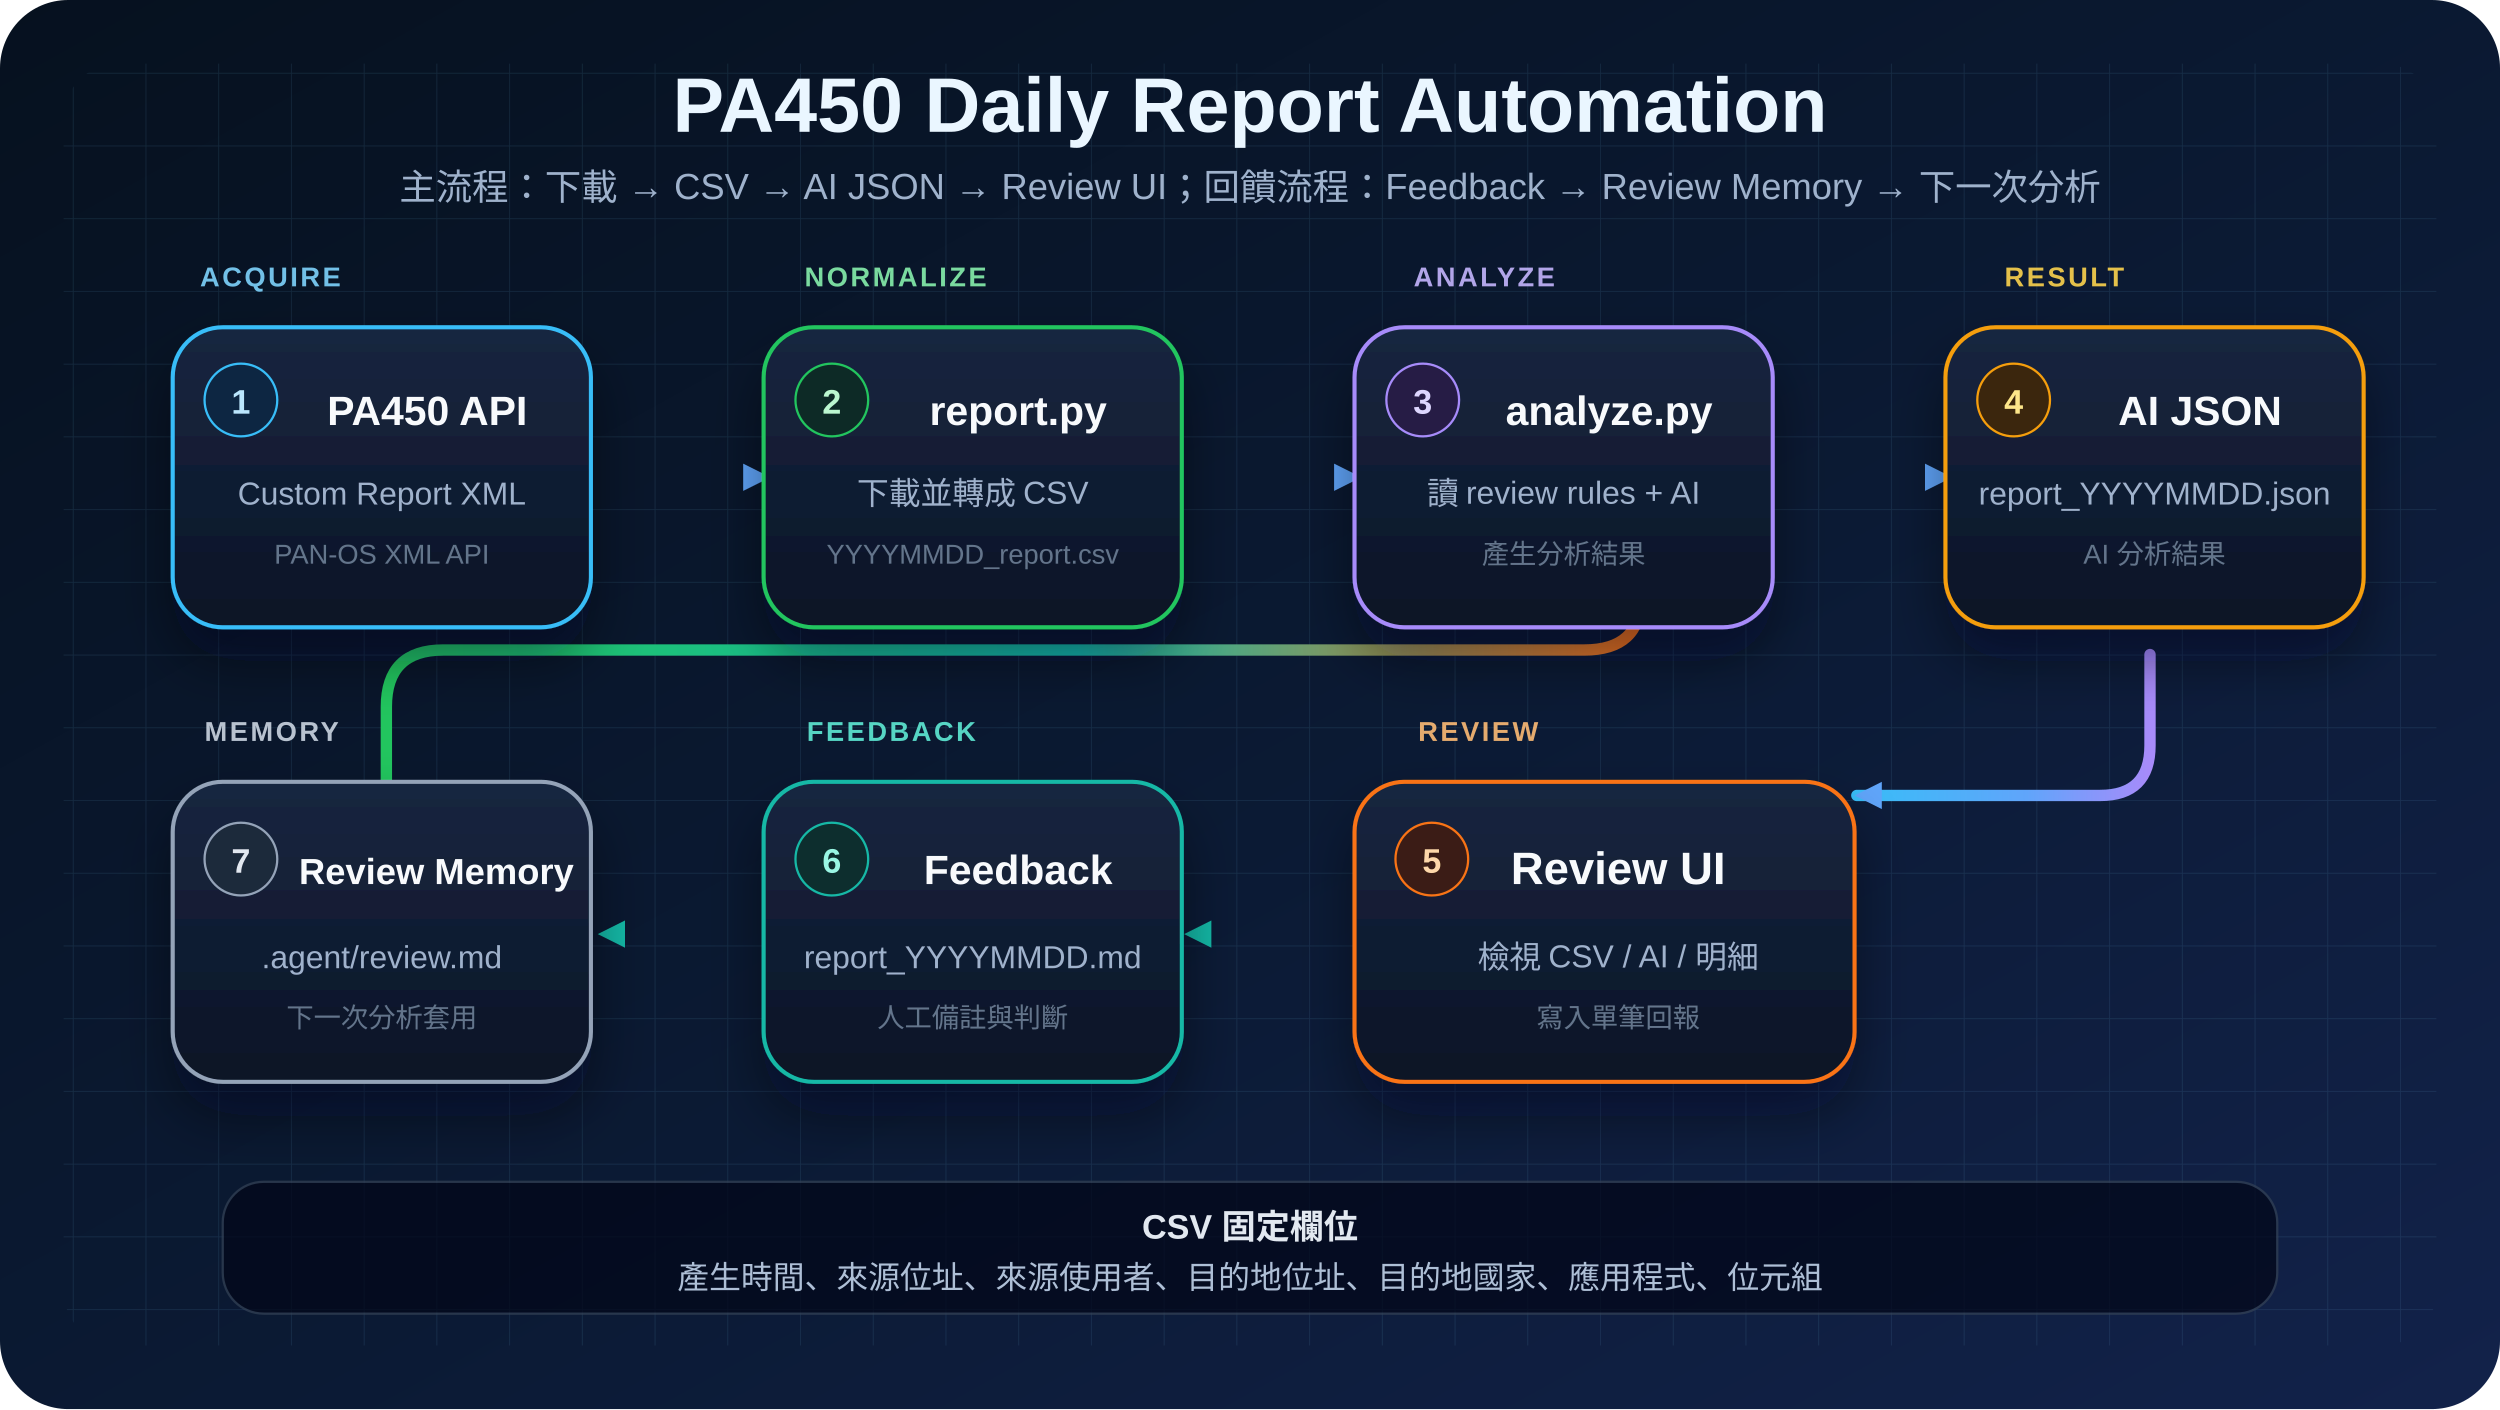
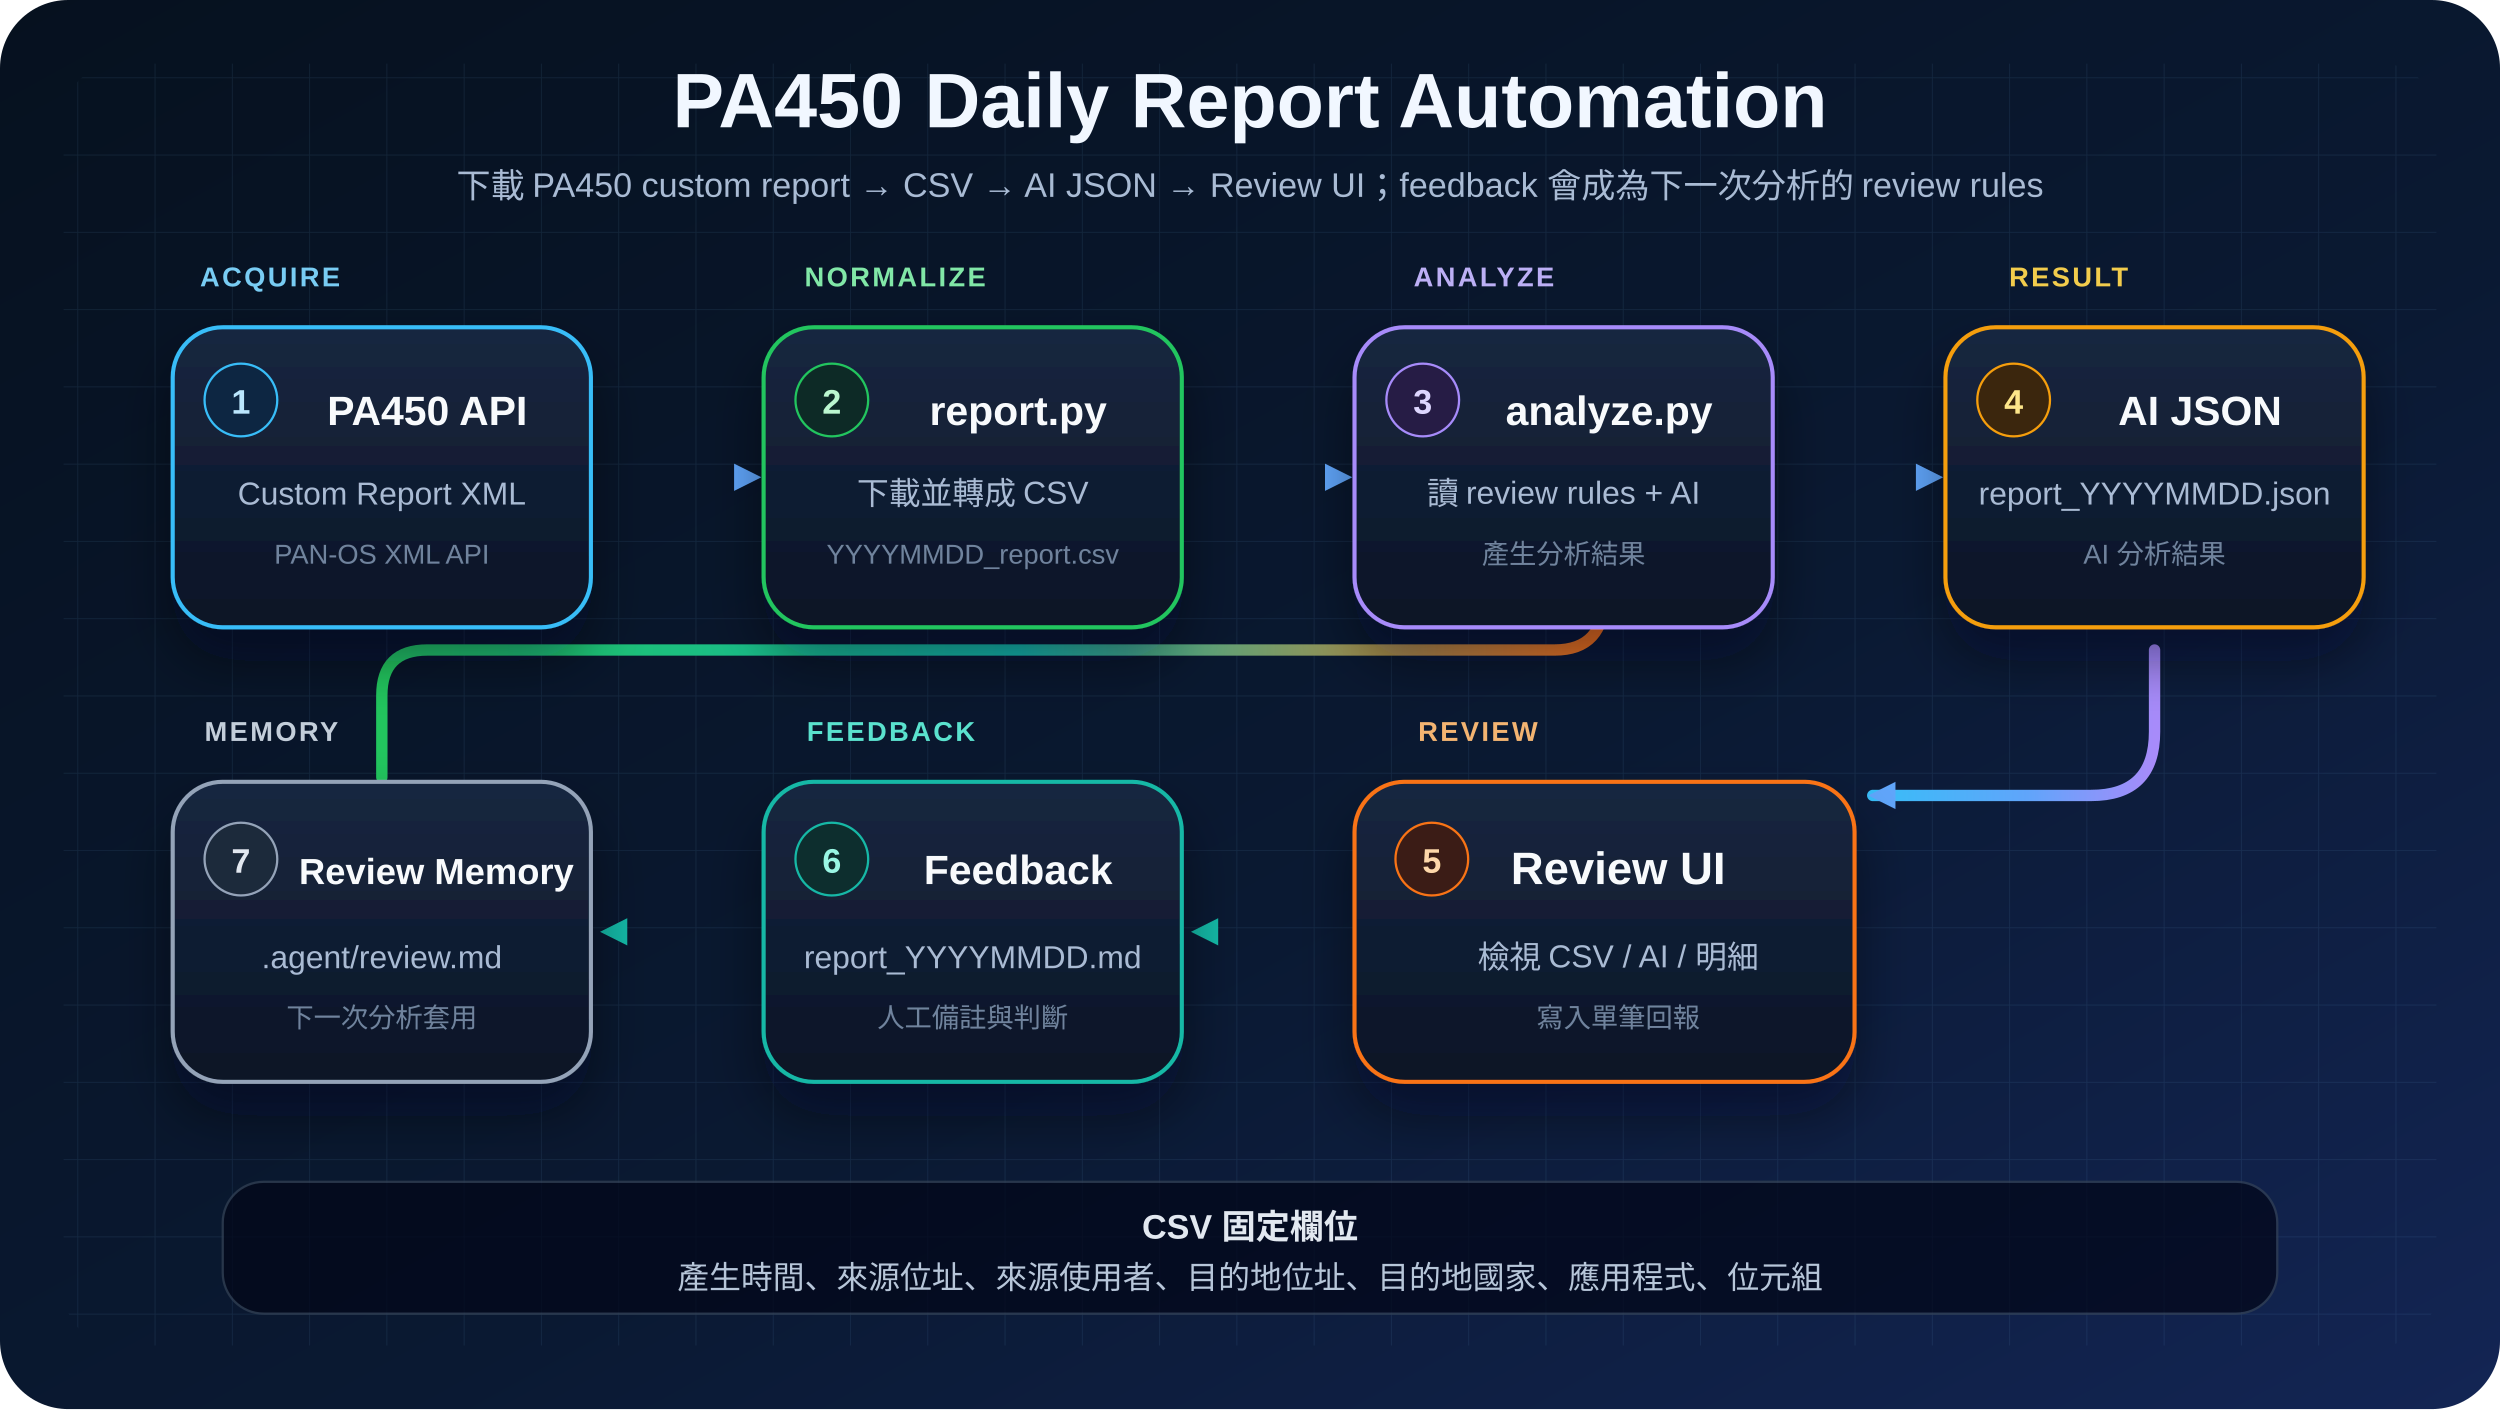
<svg xmlns="http://www.w3.org/2000/svg" width="1100" height="620" viewBox="0 0 1100 620" role="img" aria-labelledby="title desc">
  <defs>
    <linearGradient id="bg" x1="0" y1="0" x2="1" y2="1">
      <stop offset="0" stop-color="#06111f" />
-       <stop offset="0.55" stop-color="#0b1a34" />
-       <stop offset="1" stop-color="#12224a" />
+       <stop offset="0.58" stop-color="#0a1932" />
+       <stop offset="1" stop-color="#132554" />
    </linearGradient>
-     <pattern id="grid" width="32" height="32" patternUnits="userSpaceOnUse">
-       <path d="M32 0H0V32" fill="none" stroke="#7dd3fc" stroke-width="0.7" opacity="0.12" />
+     <pattern id="grid" width="34" height="34" patternUnits="userSpaceOnUse">
+       <path d="M34 0H0V34" fill="none" stroke="#7dd3fc" stroke-width="0.7" opacity="0.10" />
    </pattern>
    <linearGradient id="panel" x1="0" y1="0" x2="0" y2="1">
-       <stop offset="0" stop-color="#172640" />
+       <stop offset="0" stop-color="#172740" />
      <stop offset="1" stop-color="#0b1426" />
    </linearGradient>
-     <linearGradient id="primary-flow" x1="0" y1="0" x2="1" y2="0">
+     <linearGradient id="primary" x1="0" y1="0" x2="1" y2="0">
      <stop offset="0" stop-color="#38bdf8" />
-       <stop offset="0.58" stop-color="#60a5fa" />
+       <stop offset="0.55" stop-color="#60a5fa" />
      <stop offset="1" stop-color="#a78bfa" />
    </linearGradient>
-     <linearGradient id="feedback-flow" x1="1" y1="0" x2="0" y2="0">
+     <linearGradient id="feedback" x1="1" y1="0" x2="0" y2="0">
      <stop offset="0" stop-color="#f97316" />
-       <stop offset="0.45" stop-color="#14b8a6" />
+       <stop offset="0.48" stop-color="#14b8a6" />
      <stop offset="1" stop-color="#22c55e" />
    </linearGradient>
-     <marker id="arrow-primary" markerWidth="12" markerHeight="12" refX="11" refY="6" orient="auto" markerUnits="userSpaceOnUse">
+     <marker id="arrowBlue" markerWidth="12" markerHeight="12" refX="10" refY="6" orient="auto" markerUnits="userSpaceOnUse">
      <path d="M0,0 L12,6 L0,12 Z" fill="#60a5fa" />
    </marker>
-     <marker id="arrow-feedback" markerWidth="12" markerHeight="12" refX="11" refY="6" orient="auto" markerUnits="userSpaceOnUse">
+     <marker id="arrowGreen" markerWidth="12" markerHeight="12" refX="10" refY="6" orient="auto" markerUnits="userSpaceOnUse">
      <path d="M0,0 L12,6 L0,12 Z" fill="#14b8a6" />
    </marker>
    <filter id="shadow" x="-24%" y="-24%" width="148%" height="148%">
      <feDropShadow dx="0" dy="14" stdDeviation="12" flood-color="#020617" flood-opacity="0.42" />
    </filter>
  </defs>
  <rect width="1100" height="620" rx="30" fill="url(#bg)" />
-   <rect x="28" y="28" width="1044" height="564" rx="24" fill="url(#grid)" opacity="0.92" />
+   <rect x="28" y="28" width="1044" height="564" rx="24" fill="url(#grid)" opacity="0.95" />
  <g font-family="WenQuanYi Zen Hei, Microsoft JhengHei, Noto Sans TC, Segoe UI, Arial, sans-serif">
-     <text x="550" y="58" text-anchor="middle" fill="#eaf6ff" font-size="34" font-weight="900">PA450 Daily Report Automation</text>
-     <text x="550" y="88" text-anchor="middle" fill="#9fb2cc" font-size="16">主流程：下載 → CSV → AI JSON → Review UI；回饋流程：Feedback → Review Memory → 下一次分析</text>
+     <text x="550" y="56" text-anchor="middle" fill="#f1f7ff" font-size="34" font-weight="900">PA450 Daily Report Automation</text>
+     <text x="550" y="87" text-anchor="middle" fill="#a9bbd4" font-size="15">下載 PA450 custom report → CSV → AI JSON → Review UI；feedback 會成為下一次分析的 review rules</text>
    <g fill="none" stroke-linecap="round" stroke-linejoin="round">
-       <path d="M260 210 H338" stroke="url(#primary-flow)" stroke-width="5" marker-end="url(#arrow-primary)" />
-       <path d="M520 210 H598" stroke="url(#primary-flow)" stroke-width="5" marker-end="url(#arrow-primary)" />
-       <path d="M780 210 H858" stroke="url(#primary-flow)" stroke-width="5" marker-end="url(#arrow-primary)" />
-       <path d="M946 288 V328 Q946 350 924 350 H817" stroke="url(#primary-flow)" stroke-width="5" marker-end="url(#arrow-primary)" />
-       <path d="M596 411 H522" stroke="url(#feedback-flow)" stroke-width="5" marker-end="url(#arrow-feedback)" />
-       <path d="M338 411 H264" stroke="url(#feedback-flow)" stroke-width="5" marker-end="url(#arrow-feedback)" />
-       <path d="M170 350 V311 Q170 286 195 286 H697 Q722 286 722 263" stroke="url(#feedback-flow)" stroke-width="5" marker-end="url(#arrow-feedback)" />
+       <path d="M258 210 H333" stroke="url(#primary)" stroke-width="5" marker-end="url(#arrowBlue)" />
+       <path d="M518 210 H593" stroke="url(#primary)" stroke-width="5" marker-end="url(#arrowBlue)" />
+       <path d="M778 210 H853" stroke="url(#primary)" stroke-width="5" marker-end="url(#arrowBlue)" />
+       <path d="M948 286 V322 Q948 350 920 350 H824" stroke="url(#primary)" stroke-width="5" marker-end="url(#arrowBlue)" />
+       <path d="M596 410 H526" stroke="url(#feedback)" stroke-width="5" marker-end="url(#arrowGreen)" />
+       <path d="M336 410 H266" stroke="url(#feedback)" stroke-width="5" marker-end="url(#arrowGreen)" />
+       <path d="M168 342 V306 Q168 286 188 286 H684 Q706 286 706 262" stroke="url(#feedback)" stroke-width="5" marker-end="url(#arrowGreen)" />
    </g>
-     <g opacity="0.9" font-size="12" font-weight="800" letter-spacing="1.1">
+     <g opacity="0.96" font-size="12" font-weight="900" letter-spacing="1.05">
      <text x="88" y="126" fill="#7dd3fc">ACQUIRE</text>
      <text x="354" y="126" fill="#86efac">NORMALIZE</text>
      <text x="622" y="126" fill="#c4b5fd">ANALYZE</text>
-       <text x="882" y="126" fill="#fcd34d">RESULT</text>
+       <text x="884" y="126" fill="#fcd34d">RESULT</text>
      <text x="624" y="326" fill="#fdba74">REVIEW</text>
      <text x="355" y="326" fill="#5eead4">FEEDBACK</text>
      <text x="90" y="326" fill="#cbd5e1">MEMORY</text>
    </g>
    <g filter="url(#shadow)">
      <g transform="translate(76 144)">
        <rect width="184" height="132" rx="22" fill="url(#panel)" stroke="#38bdf8" stroke-width="1.8" />
        <circle cx="30" cy="32" r="16" fill="#0f2742" stroke="#38bdf8" />
        <text x="30" y="38" text-anchor="middle" fill="#bae6fd" font-size="15" font-weight="900">1</text>
        <text x="112" y="43" text-anchor="middle" fill="#f8fafc" font-size="18" font-weight="900">PA450 API</text>
-         <text x="92" y="78" text-anchor="middle" fill="#9fb2cc" font-size="14">Custom Report XML</text>
-         <text x="92" y="104" text-anchor="middle" fill="#64748b" font-size="12">PAN-OS XML API</text>
+         <text x="92" y="78" text-anchor="middle" fill="#a9bbd4" font-size="14">Custom Report XML</text>
+         <text x="92" y="104" text-anchor="middle" fill="#70839d" font-size="12">PAN-OS XML API</text>
      </g>
      <g transform="translate(336 144)">
        <rect width="184" height="132" rx="22" fill="url(#panel)" stroke="#22c55e" stroke-width="1.8" />
        <circle cx="30" cy="32" r="16" fill="#102c26" stroke="#22c55e" />
        <text x="30" y="38" text-anchor="middle" fill="#bbf7d0" font-size="15" font-weight="900">2</text>
        <text x="112" y="43" text-anchor="middle" fill="#f8fafc" font-size="18" font-weight="900">report.py</text>
-         <text x="92" y="78" text-anchor="middle" fill="#9fb2cc" font-size="14">下載並轉成 CSV</text>
-         <text x="92" y="104" text-anchor="middle" fill="#64748b" font-size="12">YYYYMMDD_report.csv</text>
+         <text x="92" y="78" text-anchor="middle" fill="#a9bbd4" font-size="14">下載並轉成 CSV</text>
+         <text x="92" y="104" text-anchor="middle" fill="#70839d" font-size="12">YYYYMMDD_report.csv</text>
      </g>
      <g transform="translate(596 144)">
        <rect width="184" height="132" rx="22" fill="url(#panel)" stroke="#a78bfa" stroke-width="1.8" />
        <circle cx="30" cy="32" r="16" fill="#261e44" stroke="#a78bfa" />
        <text x="30" y="38" text-anchor="middle" fill="#ddd6fe" font-size="15" font-weight="900">3</text>
        <text x="112" y="43" text-anchor="middle" fill="#f8fafc" font-size="18" font-weight="900">analyze.py</text>
-         <text x="92" y="78" text-anchor="middle" fill="#9fb2cc" font-size="14">讀 review rules + AI</text>
-         <text x="92" y="104" text-anchor="middle" fill="#64748b" font-size="12">產生分析結果</text>
+         <text x="92" y="78" text-anchor="middle" fill="#a9bbd4" font-size="14">讀 review rules + AI</text>
+         <text x="92" y="104" text-anchor="middle" fill="#70839d" font-size="12">產生分析結果</text>
      </g>
      <g transform="translate(856 144)">
        <rect width="184" height="132" rx="22" fill="url(#panel)" stroke="#f59e0b" stroke-width="1.8" />
        <circle cx="30" cy="32" r="16" fill="#3b250b" stroke="#f59e0b" />
        <text x="30" y="38" text-anchor="middle" fill="#fde68a" font-size="15" font-weight="900">4</text>
        <text x="112" y="43" text-anchor="middle" fill="#f8fafc" font-size="18" font-weight="900">AI JSON</text>
-         <text x="92" y="78" text-anchor="middle" fill="#9fb2cc" font-size="14">report_YYYYMMDD.json</text>
-         <text x="92" y="104" text-anchor="middle" fill="#64748b" font-size="12">AI 分析結果</text>
+         <text x="92" y="78" text-anchor="middle" fill="#a9bbd4" font-size="14">report_YYYYMMDD.json</text>
+         <text x="92" y="104" text-anchor="middle" fill="#70839d" font-size="12">AI 分析結果</text>
      </g>
      <g transform="translate(596 344)">
        <rect width="220" height="132" rx="22" fill="url(#panel)" stroke="#f97316" stroke-width="1.8" />
        <circle cx="34" cy="34" r="16" fill="#3b1f12" stroke="#f97316" />
        <text x="34" y="40" text-anchor="middle" fill="#fed7aa" font-size="15" font-weight="900">5</text>
        <text x="116" y="45" text-anchor="middle" fill="#f8fafc" font-size="20" font-weight="900">Review UI</text>
-         <text x="116" y="82" text-anchor="middle" fill="#9fb2cc" font-size="14">檢視 CSV / AI / 明細</text>
-         <text x="116" y="108" text-anchor="middle" fill="#64748b" font-size="12">寫入單筆回報</text>
+         <text x="116" y="82" text-anchor="middle" fill="#a9bbd4" font-size="14">檢視 CSV / AI / 明細</text>
+         <text x="116" y="108" text-anchor="middle" fill="#70839d" font-size="12">寫入單筆回報</text>
      </g>
      <g transform="translate(336 344)">
        <rect width="184" height="132" rx="22" fill="url(#panel)" stroke="#14b8a6" stroke-width="1.8" />
        <circle cx="30" cy="34" r="16" fill="#0f2f2d" stroke="#14b8a6" />
        <text x="30" y="40" text-anchor="middle" fill="#99f6e4" font-size="15" font-weight="900">6</text>
        <text x="112" y="45" text-anchor="middle" fill="#f8fafc" font-size="18" font-weight="900">Feedback</text>
-         <text x="92" y="82" text-anchor="middle" fill="#9fb2cc" font-size="14">report_YYYYMMDD.md</text>
-         <text x="92" y="108" text-anchor="middle" fill="#64748b" font-size="12">人工備註與判斷</text>
+         <text x="92" y="82" text-anchor="middle" fill="#a9bbd4" font-size="14">report_YYYYMMDD.md</text>
+         <text x="92" y="108" text-anchor="middle" fill="#70839d" font-size="12">人工備註與判斷</text>
      </g>
      <g transform="translate(76 344)">
        <rect width="184" height="132" rx="22" fill="url(#panel)" stroke="#94a3b8" stroke-width="1.8" />
        <circle cx="30" cy="34" r="16" fill="#1e293b" stroke="#94a3b8" />
        <text x="30" y="40" text-anchor="middle" fill="#e2e8f0" font-size="15" font-weight="900">7</text>
        <text x="116" y="45" text-anchor="middle" fill="#f8fafc" font-size="16" font-weight="900">Review Memory</text>
-         <text x="92" y="82" text-anchor="middle" fill="#9fb2cc" font-size="14">.agent/review.md</text>
-         <text x="92" y="108" text-anchor="middle" fill="#64748b" font-size="12">下一次分析套用</text>
+         <text x="92" y="82" text-anchor="middle" fill="#a9bbd4" font-size="14">.agent/review.md</text>
+         <text x="92" y="108" text-anchor="middle" fill="#70839d" font-size="12">下一次分析套用</text>
      </g>
    </g>
    <g transform="translate(98 520)">
      <rect width="904" height="58" rx="18" fill="#020617" opacity="0.72" stroke="#334155" />
-       <text x="452" y="25" text-anchor="middle" fill="#e2e8f0" font-size="15" font-weight="800">CSV 固定欄位</text>
-       <text x="452" y="47" text-anchor="middle" fill="#aebfd6" font-size="14">產生時間、來源位址、來源使用者、目的地位址、目的地國家、應用程式、位元組</text>
+       <text x="452" y="25" text-anchor="middle" fill="#e2e8f0" font-size="15" font-weight="900">CSV 固定欄位</text>
+       <text x="452" y="47" text-anchor="middle" fill="#b7c6d9" font-size="14">產生時間、來源位址、來源使用者、目的地位址、目的地國家、應用程式、位元組</text>
    </g>
  </g>
</svg>
